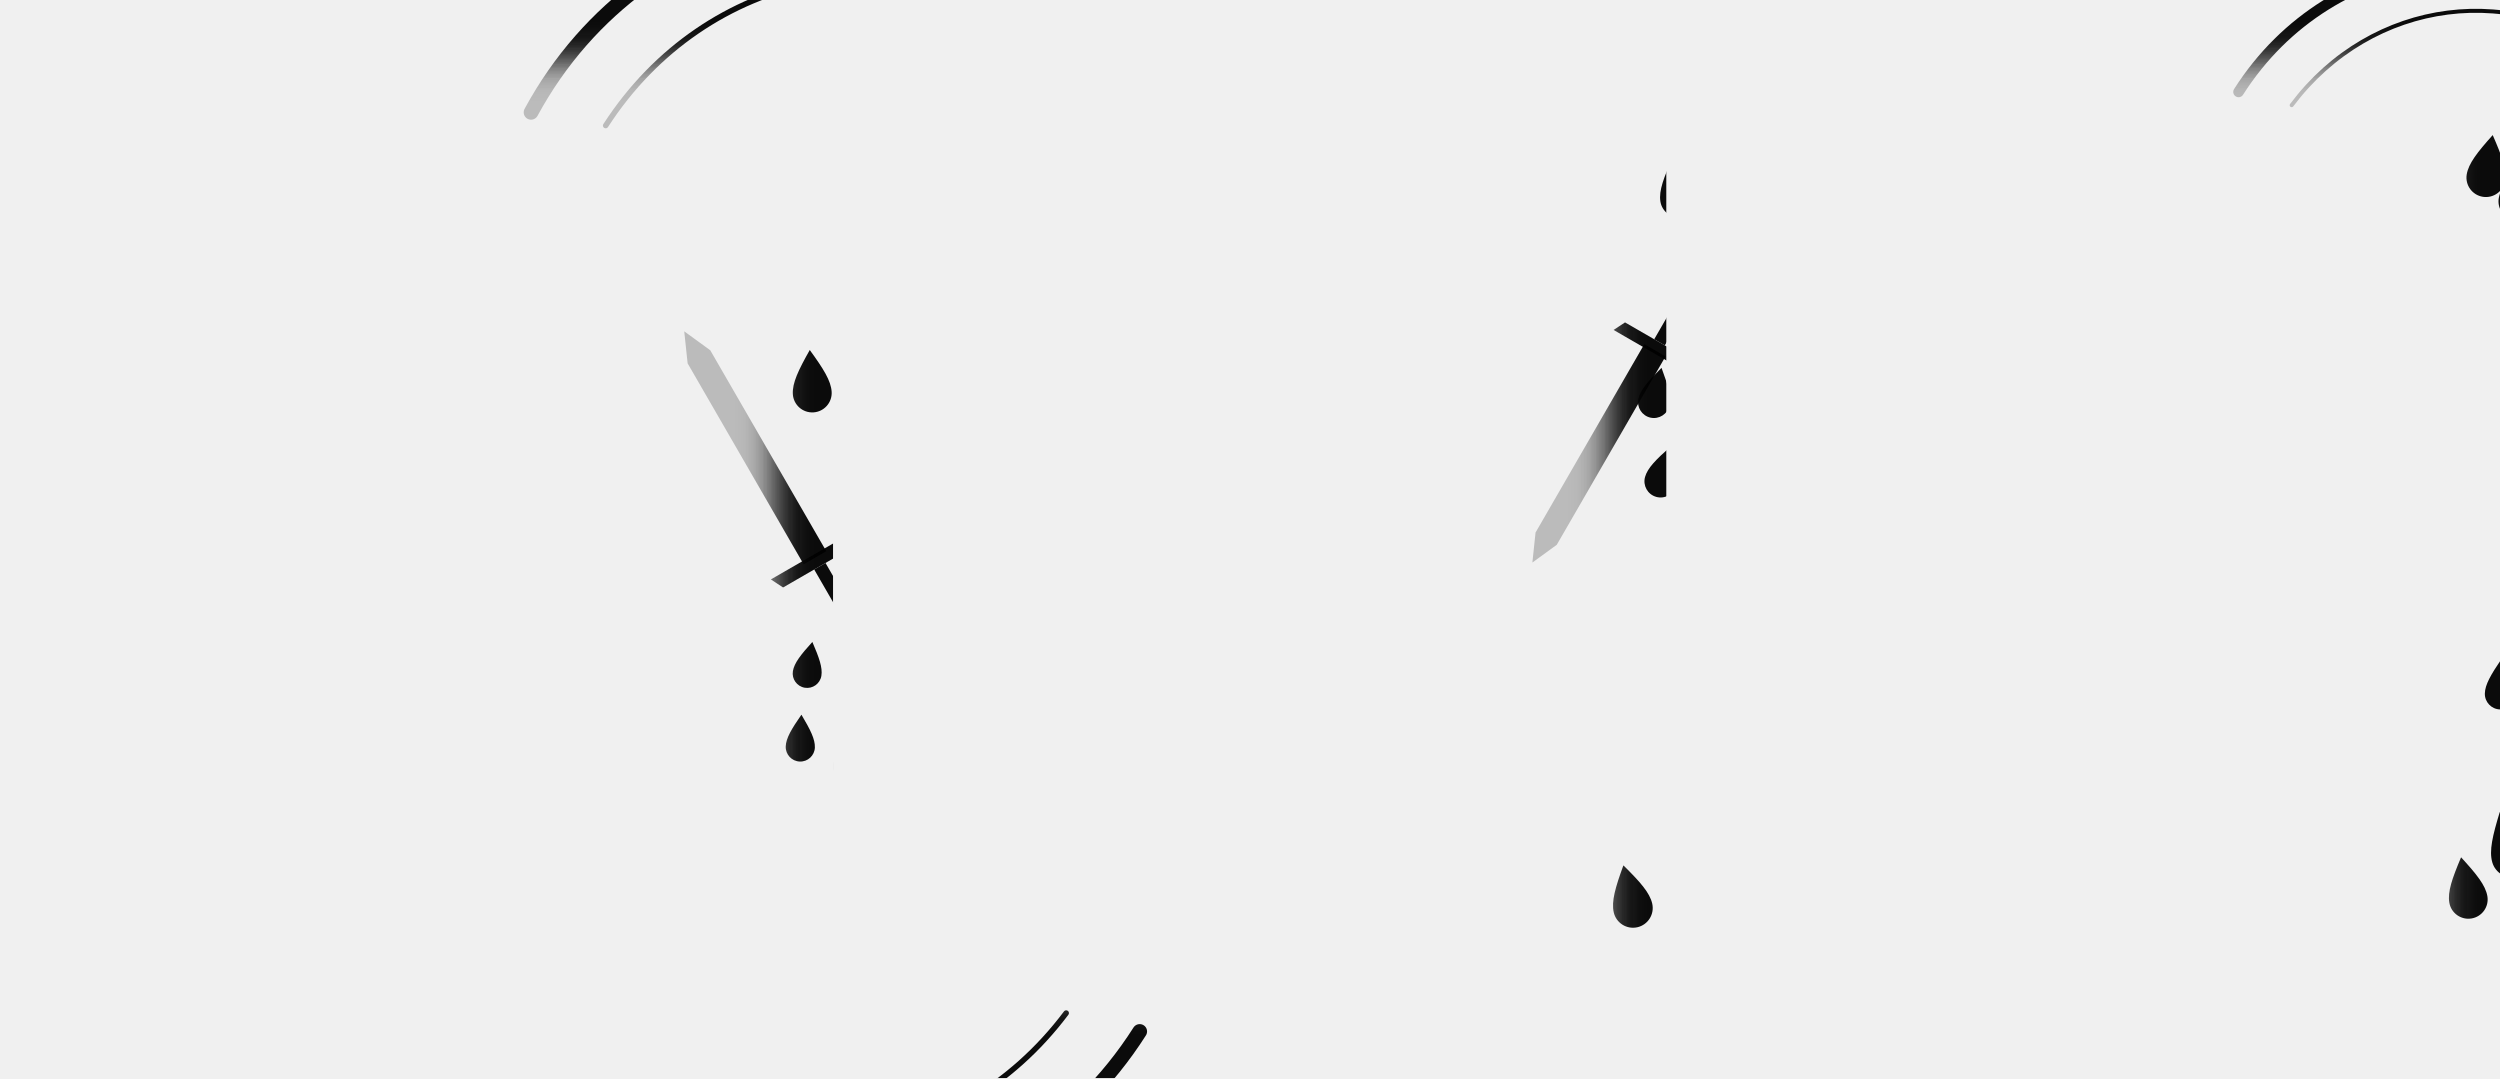
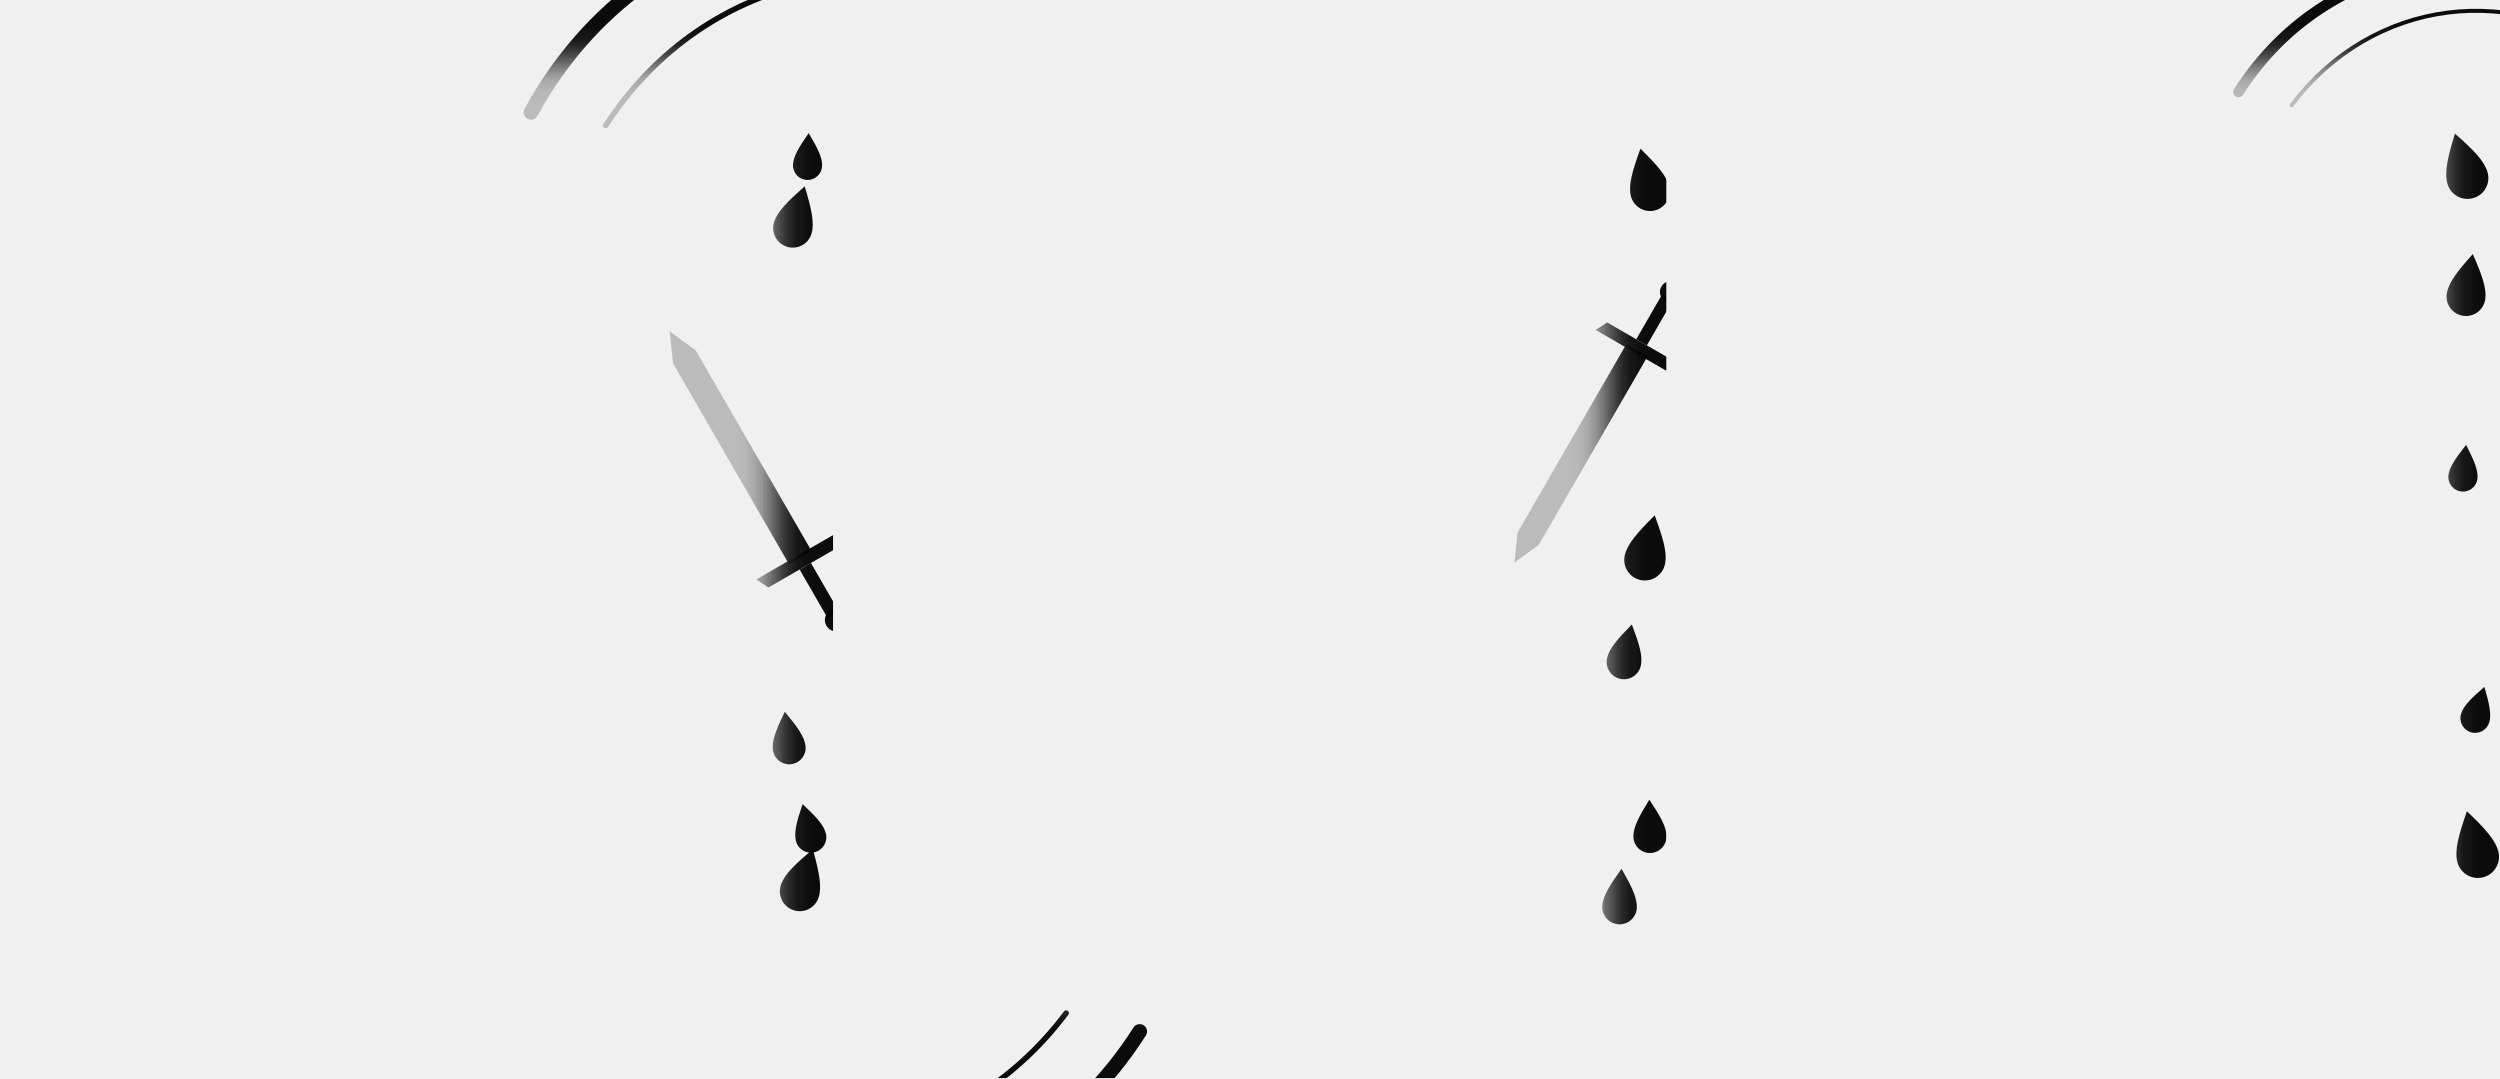
<svg xmlns="http://www.w3.org/2000/svg" width="2448" height="1056" viewBox="0 0 2448 1056">
  <defs>
    <clipPath id="pagina">
      <rect width="816" height="1056" />
    </clipPath>
    <filter id="borra" x="-10%" y="-10%" width="120%" height="120%">
      <feGaussianBlur stdDeviation="16" />
    </filter>
    <mask id="mancha" maskUnits="userSpaceOnUse" x="0" y="0" width="816" height="1056">
      <rect width="816" height="1056" fill="#fff" />
      <rect x="58" y="60" width="700" height="914" fill="#3a3a3a" filter="url(#borra)" />
      <rect x="430" y="982" width="360" height="46" fill="#555" filter="url(#borra)" />
    </mask>
  </defs>
  <g clip-path="url(#pagina)" transform="translate(0 0)">
    <g mask="url(#mancha)">
      <g transform="translate(520.0 110.0) rotate(-4.0) scale(1.80)" fill-opacity="0.95" stroke-opacity="0.95">
        <path d="M0 0 C70 -110 220 -130 320 -40" fill="none" stroke="#000" stroke-width="8" stroke-linecap="round" />
        <path d="M40 10 C100 -70 210 -86 290 -20" fill="none" stroke="#000" stroke-width="3" stroke-linecap="round" />
      </g>
-       <g transform="translate(806.0 560.0) rotate(-30.0) scale(1.60)" fill-opacity="0.95" stroke-opacity="0.95">
+       <g transform="translate(791.7 560.0) rotate(-30.0) scale(1.60)" fill-opacity="0.95" stroke-opacity="0.95">
        <path d="M0 -170 L8 -152 L8 -10 L-8 -10 L-8 -152 Z" />
        <path d="M-30 -12 H30 L26 -4 H-26 Z" />
        <rect x="-4" y="-4" width="8" height="34" />
        <circle cy="34" r="7" />
      </g>
-       <g transform="translate(837.5 740.2) rotate(3.5) scale(1.48)" fill-opacity="0.95" stroke-opacity="0.95">
+       <g transform="translate(786.0 863.5) rotate(17.4) scale(1.39)" fill-opacity="0.95" stroke-opacity="0.95">
        <path d="M0 -24 C9 -10 14 -1 14 7 A14 14 0 1 1 -14 7 C-14 -1 -9 -10 0 -24 Z" />
      </g>
-       <g transform="translate(794.8 375.3) rotate(-3.3) scale(1.36)" fill-opacity="0.95" stroke-opacity="0.95">
+       <g transform="translate(771.8 724.3) rotate(-7.0) scale(1.15)" fill-opacity="0.95" stroke-opacity="0.95">
        <path d="M0 -24 C9 -10 14 -1 14 7 A14 14 0 1 1 -14 7 C-14 -1 -9 -10 0 -24 Z" />
      </g>
-       <g transform="translate(783.9 724.3) rotate(2.0) scale(1.02)" fill-opacity="0.95" stroke-opacity="0.95">
+       <g transform="translate(791.0 154.8) rotate(2.0) scale(1.02)" fill-opacity="0.95" stroke-opacity="0.95">
        <path d="M0 -24 C9 -10 14 -1 14 7 A14 14 0 1 1 -14 7 C-14 -1 -9 -10 0 -24 Z" />
      </g>
-       <g transform="translate(791.5 652.5) rotate(9.4) scale(1.01)" fill-opacity="0.95" stroke-opacity="0.95">
+       <g transform="translate(778.9 214.1) rotate(16.0) scale(1.37)" fill-opacity="0.95" stroke-opacity="0.95">
        <path d="M0 -24 C9 -10 14 -1 14 7 A14 14 0 1 1 -14 7 C-14 -1 -9 -10 0 -24 Z" />
      </g>
-       <g transform="translate(834.9 704.7) rotate(-4.8) scale(1.05)" fill-opacity="0.95" stroke-opacity="0.95">
+       <g transform="translate(792.2 812.5) rotate(-14.1) scale(1.08)" fill-opacity="0.95" stroke-opacity="0.95">
        <path d="M0 -24 C9 -10 14 -1 14 7 A14 14 0 1 1 -14 7 C-14 -1 -9 -10 0 -24 Z" />
      </g>
    </g>
  </g>
  <g clip-path="url(#pagina)" transform="translate(816 0)">
    <g mask="url(#mancha)">
      <g transform="translate(300.0 1010.0) rotate(180.0) scale(1.80)" fill-opacity="0.95" stroke-opacity="0.95">
        <path d="M0 0 C70 -110 220 -130 320 -40" fill="none" stroke="#000" stroke-width="8" stroke-linecap="round" />
        <path d="M40 10 C100 -70 210 -86 290 -20" fill="none" stroke="#000" stroke-width="3" stroke-linecap="round" />
      </g>
-       <g transform="translate(812.0 330.0) rotate(210.0) scale(1.50)" fill-opacity="0.95" stroke-opacity="0.95">
+       <g transform="translate(794.4 330.0) rotate(210.0) scale(1.50)" fill-opacity="0.95" stroke-opacity="0.95">
        <path d="M0 -170 L8 -152 L8 -10 L-8 -10 L-8 -152 Z" />
        <path d="M-30 -12 H30 L26 -4 H-26 Z" />
        <rect x="-4" y="-4" width="8" height="34" />
        <circle cy="34" r="7" />
      </g>
-       <g transform="translate(805.2 386.2) rotate(12.5) scale(1.11)" fill-opacity="0.95" stroke-opacity="0.95">
+       <g transform="translate(799.5 810.9) rotate(-1.0) scale(1.16)" fill-opacity="0.95" stroke-opacity="0.95">
        <path d="M0 -24 C9 -10 14 -1 14 7 A14 14 0 1 1 -14 7 C-14 -1 -9 -10 0 -24 Z" />
      </g>
-       <g transform="translate(841.1 810.9) rotate(11.9) scale(1.21)" fill-opacity="0.95" stroke-opacity="0.95">
+       <g transform="translate(775.9 639.9) rotate(11.9) scale(1.21)" fill-opacity="0.95" stroke-opacity="0.95">
        <path d="M0 -24 C9 -10 14 -1 14 7 A14 14 0 1 1 -14 7 C-14 -1 -9 -10 0 -24 Z" />
      </g>
-       <g transform="translate(826.9 185.2) rotate(-8.3) scale(1.33)" fill-opacity="0.95" stroke-opacity="0.95">
+       <g transform="translate(770.3 879.7) rotate(3.0) scale(1.21)" fill-opacity="0.95" stroke-opacity="0.95">
        <path d="M0 -24 C9 -10 14 -1 14 7 A14 14 0 1 1 -14 7 C-14 -1 -9 -10 0 -24 Z" />
      </g>
-       <g transform="translate(812.2 463.7) rotate(15.7) scale(1.13)" fill-opacity="0.95" stroke-opacity="0.95">
+       <g transform="translate(797.6 177.9) rotate(-12.7) scale(1.38)" fill-opacity="0.95" stroke-opacity="0.95">
        <path d="M0 -24 C9 -10 14 -1 14 7 A14 14 0 1 1 -14 7 C-14 -1 -9 -10 0 -24 Z" />
      </g>
-       <g transform="translate(780.9 879.7) rotate(-12.7) scale(1.38)" fill-opacity="0.95" stroke-opacity="0.95">
+       <g transform="translate(796.8 538.4) rotate(12.5) scale(1.44)" fill-opacity="0.95" stroke-opacity="0.95">
        <path d="M0 -24 C9 -10 14 -1 14 7 A14 14 0 1 1 -14 7 C-14 -1 -9 -10 0 -24 Z" />
      </g>
    </g>
  </g>
  <g clip-path="url(#pagina)" transform="translate(1632 0)">
    <g mask="url(#mancha)">
      <g transform="translate(560.0 90.0) rotate(0.0) scale(1.30)" fill-opacity="0.95" stroke-opacity="0.95">
        <path d="M0 0 C70 -110 220 -130 320 -40" fill="none" stroke="#000" stroke-width="8" stroke-linecap="round" />
        <path d="M40 10 C100 -70 210 -86 290 -20" fill="none" stroke="#000" stroke-width="3" stroke-linecap="round" />
      </g>
-       <g transform="translate(835.8 187.8) rotate(12.6) scale(1.37)" fill-opacity="0.95" stroke-opacity="0.95">
+       <g transform="translate(793.7 696.3) rotate(16.5) scale(1.03)" fill-opacity="0.95" stroke-opacity="0.95">
        <path d="M0 -24 C9 -10 14 -1 14 7 A14 14 0 1 1 -14 7 C-14 -1 -9 -10 0 -24 Z" />
      </g>
-       <g transform="translate(783.4 871.4) rotate(-9.8) scale(1.35)" fill-opacity="0.95" stroke-opacity="0.95">
+       <g transform="translate(791.9 828.9) rotate(-13.5) scale(1.48)" fill-opacity="0.95" stroke-opacity="0.95">
        <path d="M0 -24 C9 -10 14 -1 14 7 A14 14 0 1 1 -14 7 C-14 -1 -9 -10 0 -24 Z" />
      </g>
-       <g transform="translate(825.3 828.9) rotate(-15.8) scale(1.46)" fill-opacity="0.95" stroke-opacity="0.95">
+       <g transform="translate(781.4 164.5) rotate(-15.8) scale(1.46)" fill-opacity="0.95" stroke-opacity="0.95">
        <path d="M0 -24 C9 -10 14 -1 14 7 A14 14 0 1 1 -14 7 C-14 -1 -9 -10 0 -24 Z" />
      </g>
-       <g transform="translate(803.7 164.5) rotate(9.1) scale(1.36)" fill-opacity="0.95" stroke-opacity="0.95">
+       <g transform="translate(784.2 281.0) rotate(9.1) scale(1.36)" fill-opacity="0.95" stroke-opacity="0.95">
        <path d="M0 -24 C9 -10 14 -1 14 7 A14 14 0 1 1 -14 7 C-14 -1 -9 -10 0 -24 Z" />
      </g>
-       <g transform="translate(816.6 671.8) rotate(1.4) scale(1.09)" fill-opacity="0.95" stroke-opacity="0.95">
+       <g transform="translate(780.4 460.0) rotate(5.6) scale(1.02)" fill-opacity="0.95" stroke-opacity="0.95">
        <path d="M0 -24 C9 -10 14 -1 14 7 A14 14 0 1 1 -14 7 C-14 -1 -9 -10 0 -24 Z" />
      </g>
    </g>
  </g>
</svg>
